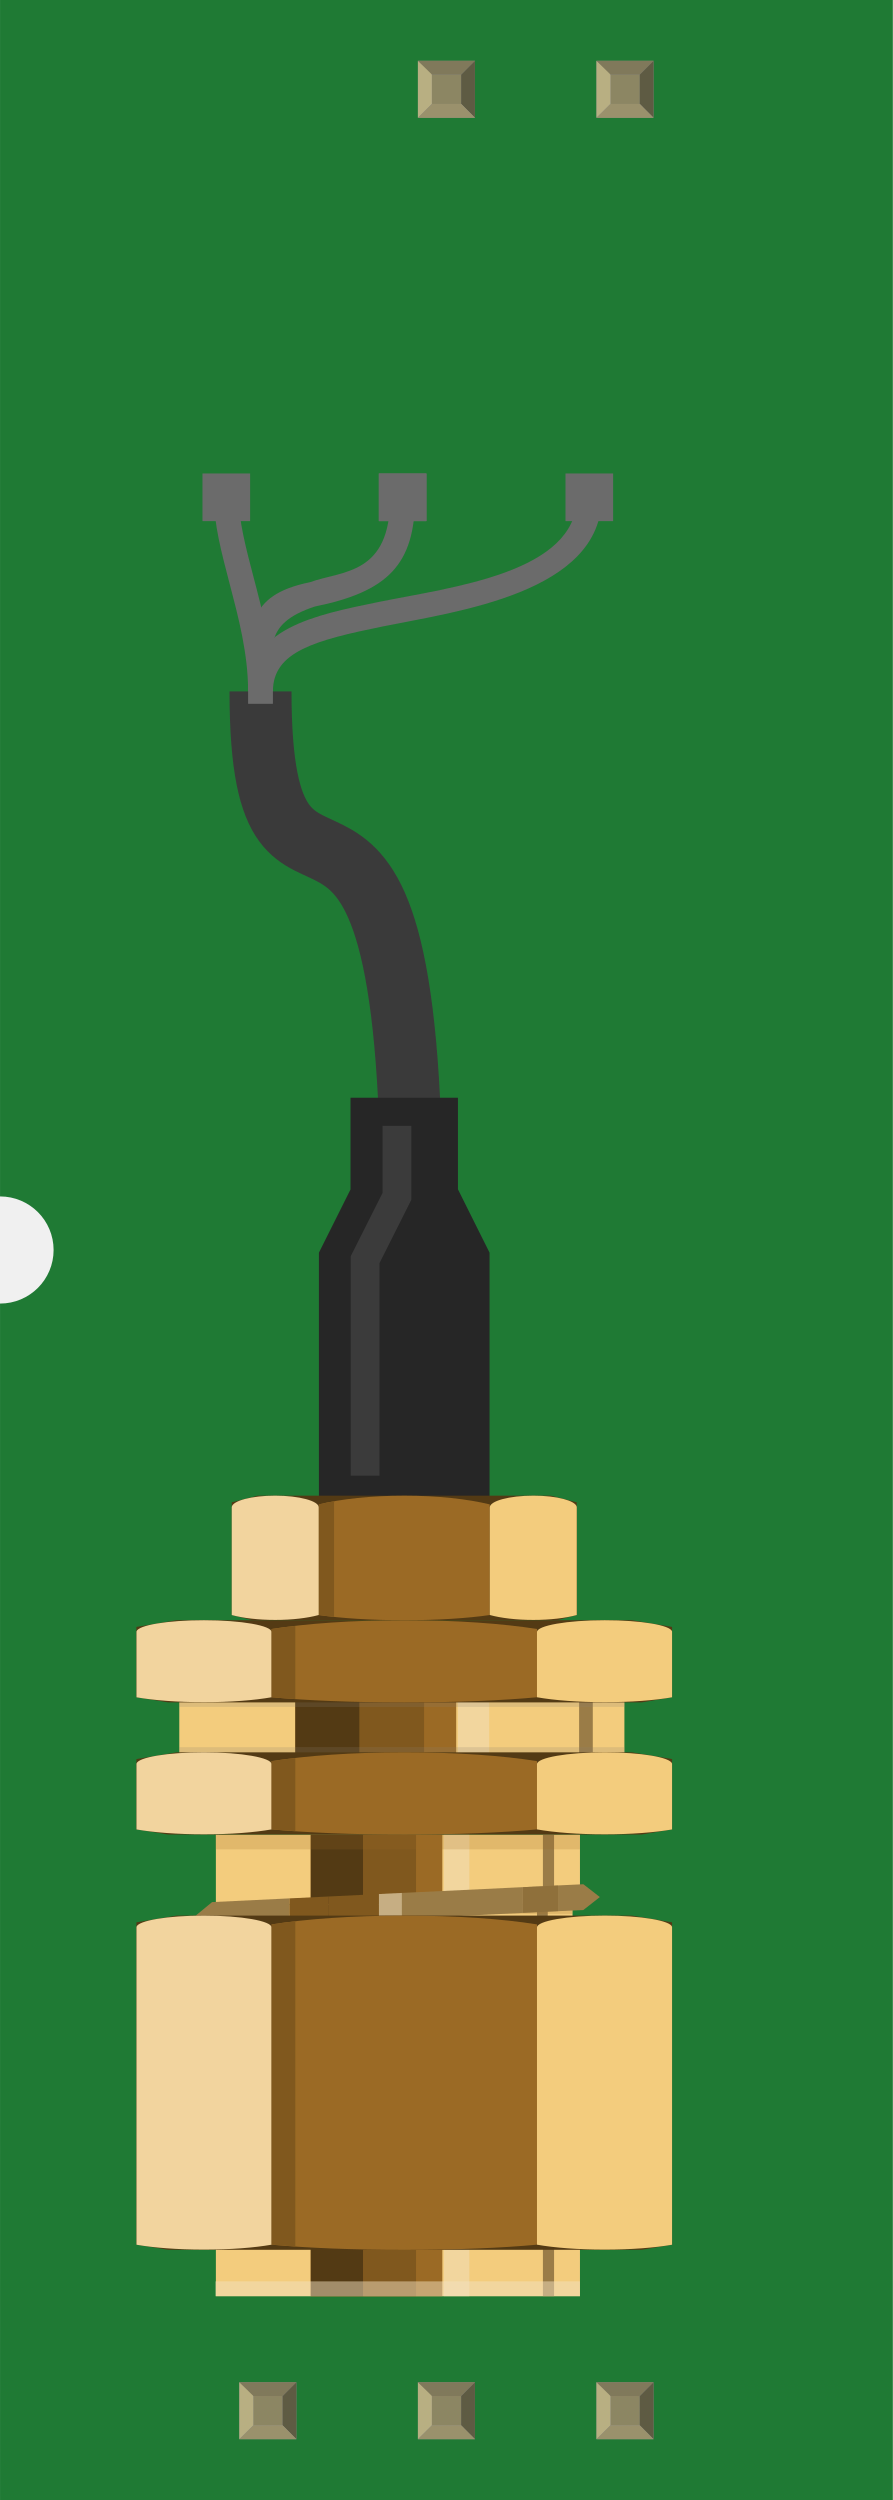
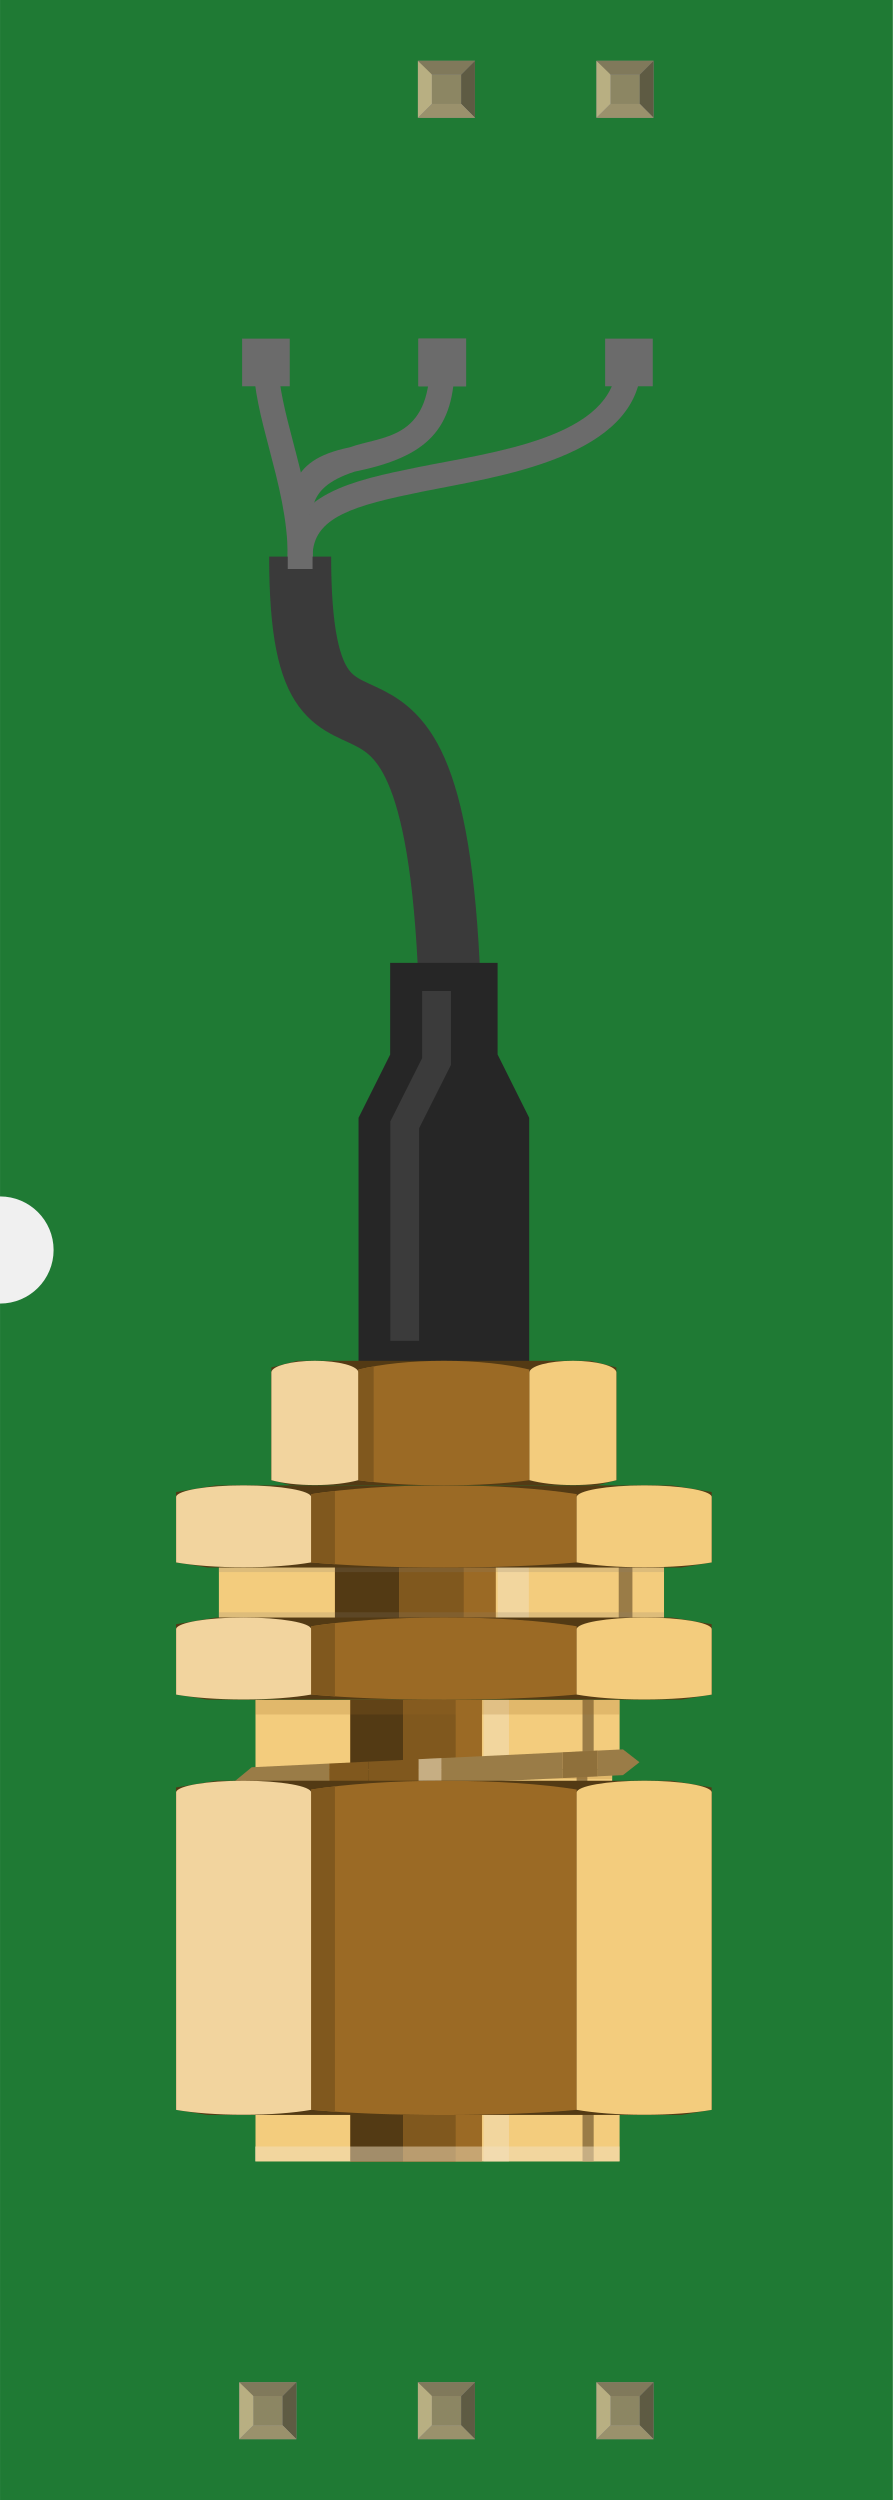
<svg xmlns="http://www.w3.org/2000/svg" width="0.5in" x="0in" version="1.2" y="0in" height="1.4in" viewBox="0 0 499.972 1400" baseProfile="tiny">
  <g id="breadboard">
    <g id="icon">
      <path fill="#1F7A34" stroke="none" stroke-width="0" d="M0,0L0,670A30,30 0 0 1 0,730L0,1400L499.972,1400L499.972,0L0,0z" />
      <g transform="translate(100,189.63)">
-         <g id="silkscreen" />
-         <g id="Ebene_1_1_">
-           <g>
-             <path fill="#6B6B6B" d="M52.819,204.514l-13.889,0l0,-6.944c0,-35.181,37,-42.722,72.764,-50.028c41.264,-8.389,111.361,-16.333,111.361,-58.708l0,-6.944l13.889,0l0,6.944c0,53.708,-81.806,64.028,-122.472,72.319c-38.361,7.819,-61.653,14.167,-61.653,36.403L52.819,204.514L52.819,204.514z" />
+         <g>
+           <g id="silkscreen" />
+           <g id="Ebene_1_1_">
+             <g>
+               <path fill="#6B6B6B" d="M75.014,129l-13.889,0l0,-6.944c0,-35.181,37,-42.722,72.764,-50.028c41.264,-8.389,111.361,-16.333,111.361,-58.708l0,-6.944l13.889,0l0,6.944c0,53.708,-81.806,64.028,-122.458,72.319c-38.375,7.819,-61.653,14.167,-61.653,36.403L75.028,129L75.014,129z" />
+             </g>
+             <g>
+               <path fill="#6B6B6B" d="M75.014,129l-13.889,0l0,-6.944c0,-35.181,-1.111,-53.875,34.653,-61.167c18.306,-6.625,44.931,-3.806,44.931,-47.556l0,-6.944l13.889,0l0,6.944c0,37.75,-15.375,52.889,-56.056,61.167C68.069,84.486,75,99.806,75,122.056L75.014,129L75.014,129z" />
+             </g>
+             <path fill="none" stroke="#3A3A3A" stroke-width="34.722" d="M68.069,122.056c0,171.111,84.667,-22.486,84.667,293.486" stroke-miterlimit="10" />
+             <polygon fill="#262626" points="178.639,400.875,178.639,349.583,118.472,349.583,118.472,400.944,100.764,436.347,100.764,580.931,196.333,580.931,196.333,436.347" />
+             <g>
+               <g>
+                 <rect width="195.583" x="47.222" y="801.306" fill="#F3CC7D" height="168.208" />
+                 <rect width="6.028" x="222.889" y="801.306" fill="#9A7C47" height="168.208" />
+                 <rect width="70.694" x="98.181" y="801.306" fill="#9B6A25" height="168.208" />
+                 <rect width="13.667" x="169.681" opacity="0.5" y="801.306" fill="#F2E0C0" height="168.208" enable-background="new    " />
+                 <rect width="28.292" x="98.181" y="801.306" fill="#533A14" height="168.208" />
+                 <rect width="28.292" x="126.486" y="801.306" fill="#80581E" height="168.208" />
+               </g>
+               <g>
+                 <rect width="203.889" x="43.069" y="969.514" fill="#F3CC7D" height="51.222" />
+                 <rect width="6.25" x="226.194" y="969.514" fill="#9A7C47" height="51.222" />
+                 <rect width="73.694" x="96.194" y="969.514" fill="#9B6A25" height="51.222" />
+                 <rect width="14.264" x="170.736" opacity="0.5" y="969.514" fill="#F2E0C0" height="51.222" enable-background="new    " />
+                 <rect width="29.486" x="96.194" y="969.514" fill="#533A14" height="51.222" />
+                 <rect width="29.486" x="125.681" y="969.514" fill="#80581E" height="51.222" />
+               </g>
+               <g>
+                 <rect width="203.889" x="43.069" y="762.208" fill="#F3CC7D" height="39.069" />
+                 <rect width="6.25" x="226.194" y="762.208" fill="#9A7C47" height="39.069" />
+                 <rect width="73.694" x="96.194" y="762.208" fill="#9B6A25" height="39.069" />
+                 <rect width="14.264" x="170.736" opacity="0.5" y="762.208" fill="#F2E0C0" height="39.069" enable-background="new    " />
+                 <rect width="29.486" x="96.194" y="762.208" fill="#533A14" height="39.069" />
+                 <rect width="29.486" x="125.681" y="762.208" fill="#80581E" height="39.069" />
+               </g>
+               <rect width="204.097" x="42.833" opacity="0.2" y="762.208" fill="#9B6A25" height="8.278" enable-background="new    " />
+               <rect width="204.097" x="42.833" opacity="0.5" y="1012.43" fill="#F2E0C0" height="8.306" enable-background="new    " />
+               <rect width="195.611" x="47.194" opacity="0.2" y="800.847" fill="#9B6A25" height="5.806" enable-background="new    " />
+               <rect width="195.611" x="47.194" opacity="0.2" y="963.708" fill="#9B6A25" height="5.806" enable-background="new    " />
+               <g>
+                 <polygon fill="#9A7C47" points="248.847,804.444,258.083,797.208,248.847,790.014,234.667,790.694,234.667,805.111" />
+                 <polygon fill="#9A7C47" points="40.944,800.028,31.681,807.653,40.944,814.458,84.319,812.375,84.319,797.944" />
+                 <polygon fill="#9A7C47" points="215.028,791.653,147.236,794.903,147.236,809.333,215.028,806.083" />
+                 <polygon fill="#9A7C47" points="134.278,795.528,134.278,809.958,147.236,809.333,147.236,794.903" />
+                 <polygon opacity="0.5" fill="#F2E0C0" points="134.278,795.528,134.278,809.958,147.236,809.333,147.236,794.903" enable-background="new    " />
+                 <polygon fill="#80581E" points="106.292,796.875,84.319,797.944,84.319,812.375,106.292,811.319" />
+                 <polygon fill="#80581E" points="106.292,811.319,134.278,809.958,134.278,795.528,106.292,796.875" />
+                 <polygon fill="#9A7C47" points="234.667,805.111,234.667,790.694,215.028,791.653,215.028,806.083" />
+                 <polygon opacity="0.5" fill="#846330" points="234.667,805.111,234.667,790.694,215.028,791.653,215.028,806.083" enable-background="new    " />
+               </g>
+               <g>
+                 <polygon fill="#9A7C47" points="248.847,828.889,258.083,821.681,248.847,814.458,234.667,815.111,234.667,829.569" />
+                 <polygon fill="#9A7C47" points="40.944,824.444,31.681,832.125,40.944,838.903,84.319,836.806,84.319,822.375" />
+                 <polygon fill="#9A7C47" points="215.028,816.083,147.236,819.347,147.236,833.806,215.028,830.514" />
+                 <polygon fill="#9A7C47" points="134.278,819.972,134.278,834.431,147.236,833.806,147.236,819.347" />
+                 <polygon opacity="0.5" fill="#F2E0C0" points="134.278,819.972,134.278,834.431,147.236,833.806,147.236,819.347" enable-background="new    " />
+                 <polygon fill="#80581E" points="106.292,821.319,84.319,822.375,84.319,836.806,106.292,835.75" />
+                 <polygon fill="#80581E" points="106.292,835.75,134.278,834.431,134.278,819.972,106.292,821.319" />
+                 <polygon fill="#9A7C47" points="234.667,829.569,234.667,815.111,215.028,816.083,215.028,830.514" />
+                 <polygon opacity="0.5" fill="#846330" points="234.667,829.569,234.667,815.111,215.028,816.083,215.028,830.514" enable-background="new    " />
+               </g>
+               <g>
+                 <polygon fill="#9A7C47" points="248.847,853.333,258.083,846.111,248.847,838.875,234.667,839.556,234.667,854.014" />
+                 <polygon fill="#9A7C47" points="40.944,848.917,31.681,856.556,40.944,863.347,84.319,861.25,84.319,846.819" />
+                 <polygon fill="#9A7C47" points="215.028,840.528,147.236,843.778,147.236,858.236,215.028,854.958" />
+                 <polygon fill="#9A7C47" points="134.278,844.403,134.278,858.861,147.236,858.236,147.236,843.778" />
+                 <polygon opacity="0.5" fill="#F2E0C0" points="134.278,844.403,134.278,858.861,147.236,858.236,147.236,843.778" enable-background="new    " />
+                 <polygon fill="#80581E" points="106.292,845.764,84.319,846.819,84.319,861.25,106.292,860.194" />
+                 <polygon fill="#80581E" points="106.292,860.194,134.278,858.861,134.278,844.403,106.292,845.764" />
+                 <polygon fill="#9A7C47" points="234.667,854.014,234.667,839.556,215.028,840.528,215.028,854.958" />
+                 <polygon opacity="0.5" fill="#846330" points="234.667,854.014,234.667,839.556,215.028,840.528,215.028,854.958" enable-background="new    " />
+               </g>
+               <g>
+                 <polygon fill="#9A7C47" points="248.847,877.778,258.083,870.556,248.847,863.347,234.667,864.014,234.667,878.458" />
+                 <polygon fill="#9A7C47" points="40.944,873.347,31.681,881,40.944,887.778,84.319,885.694,84.319,871.236" />
+                 <polygon fill="#9A7C47" points="215.028,864.944,147.236,868.222,147.236,882.667,215.028,879.403" />
+                 <polygon fill="#9A7C47" points="134.278,868.847,134.278,883.306,147.236,882.667,147.236,868.222" />
+                 <polygon opacity="0.5" fill="#F2E0C0" points="134.278,868.847,134.278,883.306,147.236,882.667,147.236,868.222" enable-background="new    " />
+                 <polygon fill="#80581E" points="106.292,870.181,84.319,871.236,84.319,885.694,106.292,884.639" />
+                 <polygon fill="#80581E" points="106.292,884.639,134.278,883.306,134.278,868.847,106.292,870.181" />
+                 <polygon fill="#9A7C47" points="234.667,878.458,234.667,864.014,215.028,864.944,215.028,879.403" />
+                 <polygon opacity="0.5" fill="#846330" points="234.667,878.458,234.667,864.014,215.028,864.944,215.028,879.403" enable-background="new    " />
+               </g>
+               <g>
+                 <polygon fill="#9A7C47" points="248.847,902.208,258.083,894.972,248.847,887.778,234.667,888.444,234.667,902.889" />
+                 <polygon fill="#9A7C47" points="40.944,897.792,31.681,905.417,40.944,912.222,84.319,910.139,84.319,895.681" />
+                 <polygon fill="#9A7C47" points="215.028,889.417,147.236,892.667,147.236,907.097,215.028,903.847" />
+                 <polygon fill="#9A7C47" points="134.278,893.292,134.278,907.722,147.236,907.097,147.236,892.667" />
+                 <polygon opacity="0.5" fill="#F2E0C0" points="134.278,893.292,134.278,907.722,147.236,907.097,147.236,892.667" enable-background="new    " />
+                 <polygon fill="#80581E" points="106.292,894.653,84.319,895.681,84.319,910.139,106.292,909.083" />
+                 <polygon fill="#80581E" points="106.292,909.083,134.278,907.722,134.278,893.292,106.292,894.653" />
+                 <polygon fill="#9A7C47" points="234.667,902.889,234.667,888.444,215.028,889.417,215.028,903.847" />
+                 <polygon opacity="0.5" fill="#846330" points="234.667,902.889,234.667,888.444,215.028,889.417,215.028,903.847" enable-background="new    " />
+               </g>
+               <g>
+                 <polygon fill="#9A7C47" points="248.847,926.639,258.083,919.417,248.847,912.222,234.667,912.903,234.667,927.333" />
+                 <polygon fill="#9A7C47" points="40.944,922.208,31.681,929.889,40.944,936.667,84.319,934.583,84.319,920.139" />
+                 <polygon fill="#9A7C47" points="215.028,913.847,147.236,917.111,147.236,931.542,215.028,928.278" />
+                 <polygon fill="#9A7C47" points="134.278,917.736,134.278,932.194,147.236,931.542,147.236,917.111" />
+                 <polygon opacity="0.5" fill="#F2E0C0" points="134.278,917.736,134.278,932.194,147.236,931.542,147.236,917.111" enable-background="new    " />
+                 <polygon fill="#80581E" points="106.292,919.083,84.319,920.139,84.319,934.583,106.292,933.514" />
+                 <polygon fill="#80581E" points="106.292,933.514,134.278,932.194,134.278,917.736,106.292,919.083" />
+                 <polygon fill="#9A7C47" points="234.667,927.333,234.667,912.903,215.028,913.847,215.028,928.278" />
+                 <polygon opacity="0.5" fill="#846330" points="234.667,927.333,234.667,912.903,215.028,913.847,215.028,928.278" enable-background="new    " />
+               </g>
+               <g>
+                 <polygon fill="#9A7C47" points="248.847,951.097,258.083,943.875,248.847,936.639,234.667,937.319,234.667,951.778" />
+                 <polygon fill="#9A7C47" points="40.944,946.681,31.681,954.319,40.944,961.111,84.319,959.014,84.319,944.583" />
+                 <polygon fill="#9A7C47" points="215.028,938.292,147.236,941.556,147.236,956.014,215.028,952.722" />
+                 <polygon fill="#9A7C47" points="134.278,942.167,134.278,956.625,147.236,956.014,147.236,941.556" />
+                 <polygon opacity="0.5" fill="#F2E0C0" points="134.278,942.167,134.278,956.625,147.236,956.014,147.236,941.556" enable-background="new    " />
+                 <polygon fill="#80581E" points="106.292,943.528,84.319,944.583,84.319,959.014,106.292,957.958" />
+                 <polygon fill="#80581E" points="106.292,957.958,134.278,956.625,134.278,942.167,106.292,943.528" />
+                 <polygon fill="#9A7C47" points="234.667,951.778,234.667,937.319,215.028,938.292,215.028,952.722" />
+                 <polygon opacity="0.5" fill="#846330" points="234.667,951.778,234.667,937.319,215.028,938.292,215.028,952.722" enable-background="new    " />
+               </g>
+               <g>
+                 <polygon fill="#9A7C47" points="248.847,975.542,258.083,968.306,248.847,961.083,234.667,961.792,234.667,976.222" />
+                 <polygon fill="#9A7C47" points="40.944,971.111,31.681,978.764,40.944,985.542,84.319,983.458,84.319,969.028" />
+                 <polygon fill="#9A7C47" points="215.028,962.708,147.236,965.986,147.236,980.444,215.028,977.167" />
+                 <polygon fill="#9A7C47" points="134.278,966.611,134.278,981.069,147.236,980.444,147.236,965.986" />
+                 <polygon opacity="0.5" fill="#F2E0C0" points="134.278,966.611,134.278,981.069,147.236,980.444,147.236,965.986" enable-background="new    " />
+                 <polygon fill="#80581E" points="106.292,967.944,84.319,969.028,84.319,983.458,106.292,982.403" />
+                 <polygon fill="#80581E" points="106.292,982.403,134.278,981.069,134.278,966.611,106.292,967.944" />
+                 <polygon fill="#9A7C47" points="234.667,976.222,234.667,961.792,215.028,962.708,215.028,977.167" />
+                 <polygon opacity="0.5" fill="#846330" points="234.667,976.222,234.667,961.792,215.028,962.708,215.028,977.167" enable-background="new    " />
+               </g>
+             </g>
+             <g>
+               <rect width="249.264" x="22.569" y="687.806" fill="#F3CC7D" height="31.306" />
+               <rect width="7.667" x="246.472" y="687.806" fill="#9A7C47" height="31.306" />
+               <rect width="90.083" x="87.556" y="687.806" fill="#9B6A25" height="31.306" />
+               <rect width="17.458" x="178.667" opacity="0.5" y="687.806" fill="#F2E0C0" height="31.306" enable-background="new    " />
+               <rect width="36.056" x="87.556" y="687.806" fill="#533A14" height="31.306" />
+               <rect width="36.069" x="123.611" y="687.806" fill="#80581E" height="31.306" />
+             </g>
+             <rect width="249.444" x="22.486" opacity="0.2" y="713.25" fill="#897E6E" height="5.889" enable-background="new    " />
+             <rect width="249.444" x="22.486" opacity="0.2" y="684.847" fill="#897E6E" height="5.889" enable-background="new    " />
+             <g>
+               <g>
+                 <polygon fill="#533A14" points="276.208,716.181,20.944,716.181,-1.431,719.917,-1.431,759.278,16.264,762.181,281.542,762.181,298.528,759.278,298.528,719.917" />
+                 <path fill="#9B6A25" d="M74.278,759.306c19.194,1.792,45.431,2.903,74.347,2.903s55.125,-1.111,74.319,-2.903l0,-38.222c-19.208,-3.097,-45.417,-4.931,-74.333,-4.931S93.458,718.056,74.264,721.069L74.278,759.306L74.278,759.306z" />
+                 <path fill="#F3CC7D" d="M222.889,722.806l0,36.514c9.639,1.708,23.056,2.764,37.903,2.764c14.764,0,28.083,-1.056,37.736,-2.736l0,-36.264l0,-0.597c-0.889,-3.5,-17.389,-6.319,-37.736,-6.319C239.847,716.181,222.889,719.139,222.889,722.806z" />
+                 <path fill="#F2D49E" d="M74.278,722.806l0,36.514c-9.667,1.708,-23.042,2.764,-37.903,2.764c-14.764,0,-28.083,-1.056,-37.764,-2.736l0,-36.264l0,-0.597c0.889,-3.5,17.375,-6.319,37.75,-6.319C57.278,716.181,74.278,719.139,74.278,722.806z" />
+               </g>
+               <path fill="#80581E" d="M87.556,719.347c-4.653,0.514,-9.194,1.083,-13.278,1.736l0,38.222c4.083,0.319,8.611,0.708,13.278,1.028L87.556,719.347z" />
+             </g>
+             <g>
+               <g>
+                 <polygon fill="#533A14" points="276.208,642.181,20.944,642.181,-1.431,645.917,-1.431,685.278,16.264,688.181,281.542,688.181,298.528,685.278,298.528,645.917" />
+                 <path fill="#9B6A25" d="M74.278,685.306c19.194,1.792,45.431,2.903,74.347,2.903s55.125,-1.111,74.319,-2.903L222.944,647.083c-19.194,-3.042,-45.403,-4.931,-74.319,-4.931S93.472,644.069,74.278,647.083L74.278,685.306z" />
+                 <path fill="#F3CC7D" d="M222.889,648.792l0,36.514c9.639,1.708,23.056,2.764,37.903,2.764c14.764,0,28.083,-1.056,37.736,-2.736l0,-36.264L298.528,648.472c-0.889,-3.5,-17.389,-6.292,-37.736,-6.292C239.847,642.181,222.889,645.167,222.889,648.792z" />
+                 <path fill="#F2D49E" d="M74.278,648.792l0,36.514c-9.667,1.708,-23.042,2.764,-37.903,2.764c-14.764,0,-28.083,-1.056,-37.764,-2.736l0,-36.264L-1.389,648.472c0.903,-3.5,17.389,-6.292,37.764,-6.292C57.278,642.181,74.278,645.167,74.278,648.792z" />
+               </g>
+               <path fill="#80581E" d="M87.556,645.347c-4.653,0.514,-9.194,1.083,-13.278,1.736l0,38.222c4.083,0.375,8.611,0.708,13.278,1.028L87.556,645.347z" />
+             </g>
+             <g>
+               <g>
+                 <polygon fill="#533A14" points="230.75,572.431,66.361,572.431,51.944,576.153,51.944,639.25,63.361,642.153,234.194,642.153,245.153,639.25,245.153,576.153" />
+                 <path fill="#9B6A25" d="M100.708,639.278c12.375,1.792,29.25,2.903,47.861,2.903c18.639,0,35.5,-1.111,47.847,-2.903l0,-61.958c-12.375,-3.014,-29.222,-4.903,-47.847,-4.903c-18.611,0,-35.514,1.889,-47.861,4.903L100.708,639.278z" />
+                 <path fill="#F3CC7D" d="M196.444,579.028l0,60.222c6.208,1.708,14.847,2.764,24.417,2.764c9.5,0,18.097,-1.056,24.306,-2.736l0,-59.944l0,-0.597c-0.597,-3.5,-11.208,-6.319,-24.306,-6.319C207.347,572.431,196.444,575.375,196.444,579.028z" />
+                 <path fill="#F2D49E" d="M100.708,579.028l0,60.222c-6.222,1.708,-14.833,2.764,-24.431,2.764c-9.542,0,-18.097,-1.056,-24.333,-2.736l0,-59.944l0,-0.597c0.597,-3.5,11.236,-6.319,24.333,-6.319C89.778,572.431,100.708,575.375,100.708,579.028z" />
+               </g>
+               <path fill="#80581E" d="M109.236,575.583c-2.986,0.542,-5.917,1.083,-8.528,1.736l0,61.958c2.611,0.375,5.542,0.708,8.528,1.028L109.236,575.583z" />
+             </g>
+             <polyline opacity="0.1" fill="none" points="126.625,561.236,126.625,440.278,144.458,404.806,144.458,365.347" stroke="#FFFFFF" enable-background="new    " stroke-width="16.108" stroke-miterlimit="10" />
+             <rect width="26.681" x="134.319" y="0" fill="#6B6B6B" height="26.681" />
+             <rect width="26.681" x="134.319" y="0" fill="#6B6B6B" height="26.681" />
+             <rect width="26.667" x="238.861" y="0" fill="#6B6B6B" height="26.681" />
+             <g>
+               <g>
+                 <polygon fill="#533A14" points="276.208,807.597,20.944,807.597,-1.431,811.347,-1.431,991.847,16.264,994.75,281.542,994.75,298.528,991.847,298.528,811.347" />
+                 <path fill="#9B6A25" d="M74.278,991.875c19.194,1.792,45.431,2.903,74.347,2.903s55.125,-1.111,74.319,-2.903L222.944,812.514c-19.194,-3.111,-45.403,-4.917,-74.319,-4.917s-55.153,1.889,-74.347,4.917L74.278,991.875z" />
+                 <path fill="#F3CC7D" d="M222.889,814.236l0,177.639c9.639,1.708,23.056,2.764,37.903,2.764c14.764,0,28.083,-1.056,37.736,-2.736L298.528,814.486L298.528,813.889c-0.889,-3.5,-17.389,-6.319,-37.736,-6.319C239.847,807.597,222.889,810.556,222.889,814.236z" />
+                 <path fill="#F2D49E" d="M74.278,814.236l0,177.639c-9.667,1.708,-23.042,2.764,-37.903,2.764c-14.764,0,-28.083,-1.056,-37.764,-2.736L-1.389,814.486L-1.389,813.889c0.903,-3.5,17.389,-6.319,37.764,-6.319C57.278,807.597,74.278,810.556,74.278,814.236z" />
+               </g>
+               <path fill="#80581E" d="M87.556,810.778c-4.653,0.514,-9.194,1.083,-13.278,1.736l0,179.347c4.083,0.319,8.611,0.708,13.278,1.028L87.556,810.778z" />
+             </g>
+             <g>
+               <path fill="#6B6B6B" d="M75.014,129l-13.889,0l0,-6.944c0,-20.931,-5.292,-41.083,-10.417,-60.569C46.208,44.361,41.972,28.222,41.972,13.333l0,-6.944l13.889,0l0,6.944c0,13.069,4.028,28.389,8.278,44.611c5.097,19.375,10.875,41.375,10.875,64.097L75.014,129z" />
+             </g>
+             <rect width="26.681" x="35.569" y="0" fill="#6B6B6B" height="26.681" />
          </g>
-           <g>
-             <path fill="#6B6B6B" d="M52.819,204.514l-13.889,0l0,-6.944c0,-35.181,-1.111,-53.875,34.653,-61.167c18.306,-6.625,44.931,-3.806,44.931,-47.556l0,-6.944l13.889,0l0,6.944c0,37.75,-15.375,52.889,-56.056,61.167c-30.472,9.986,-23.542,25.306,-23.542,47.556L52.819,204.514L52.819,204.514z" />
-           </g>
-           <path fill="none" stroke="#3A3A3A" stroke-width="34.722" d="M45.875,197.569c0,171.111,84.667,-22.486,84.667,293.486" stroke-miterlimit="10" />
-           <polygon fill="#262626" points="156.444,476.403,156.444,425.111,96.278,425.111,96.278,476.458,78.569,511.861,78.569,656.444,174.139,656.444,174.139,511.861" />
-           <g>
-             <g>
-               <rect width="195.583" x="25.028" y="876.819" fill="#F3CC7D" height="168.208" />
-               <rect width="6.028" x="200.694" y="876.819" fill="#9A7C47" height="168.208" />
-               <rect width="70.694" x="75.986" y="876.819" fill="#9B6A25" height="168.208" />
-               <rect width="13.681" x="147.486" opacity="0.5" y="876.819" fill="#F2E0C0" height="168.208" enable-background="new    " />
-               <rect width="28.292" x="75.986" y="876.819" fill="#533A14" height="168.208" />
-               <rect width="28.292" x="104.292" y="876.819" fill="#80581E" height="168.208" />
-             </g>
-             <g>
-               <rect width="203.889" x="20.875" y="1045.03" fill="#F3CC7D" height="51.222" />
-               <rect width="6.25" x="204.014" y="1045.03" fill="#9A7C47" height="51.222" />
-               <rect width="73.694" x="74" y="1045.03" fill="#9B6A25" height="51.222" />
-               <rect width="14.264" x="148.556" opacity="0.5" y="1045.03" fill="#F2E0C0" height="51.222" enable-background="new    " />
-               <rect width="29.486" x="74" y="1045.03" fill="#533A14" height="51.222" />
-               <rect width="29.486" x="103.486" y="1045.03" fill="#80581E" height="51.222" />
-             </g>
-             <g>
-               <rect width="203.889" x="20.875" y="837.736" fill="#F3CC7D" height="39.056" />
-               <rect width="6.25" x="204.014" y="837.736" fill="#9A7C47" height="39.056" />
-               <rect width="73.694" x="74" y="837.736" fill="#9B6A25" height="39.056" />
-               <rect width="14.264" x="148.556" opacity="0.5" y="837.736" fill="#F2E0C0" height="39.056" enable-background="new    " />
-               <rect width="29.486" x="74" y="837.736" fill="#533A14" height="39.056" />
-               <rect width="29.486" x="103.486" y="837.736" fill="#80581E" height="39.056" />
-             </g>
-             <rect width="204.097" x="20.653" opacity="0.2" y="837.736" fill="#9B6A25" height="8.278" enable-background="new    " />
-             <rect width="204.097" x="20.653" opacity="0.5" y="1087.94" fill="#F2E0C0" height="8.306" enable-background="new    " />
-             <rect width="195.611" x="25" opacity="0.2" y="876.361" fill="#9B6A25" height="5.806" enable-background="new    " />
-             <rect width="195.611" x="25" opacity="0.2" y="1039.22" fill="#9B6A25" height="5.806" enable-background="new    " />
-             <g>
-               <polygon fill="#9A7C47" points="226.667,879.972,235.903,872.722,226.667,865.542,212.472,866.208,212.472,880.639" />
-               <polygon fill="#9A7C47" points="18.75,875.542,9.5,883.167,18.75,889.972,62.125,887.889,62.125,873.458" />
-               <polygon fill="#9A7C47" points="192.833,867.167,125.042,870.417,125.042,884.847,192.833,881.597" />
-               <polygon fill="#9A7C47" points="112.097,871.042,112.097,885.472,125.042,884.847,125.042,870.417" />
-               <polygon opacity="0.5" fill="#F2E0C0" points="112.097,871.042,112.097,885.472,125.042,884.847,125.042,870.417" enable-background="new    " />
-               <polygon fill="#80581E" points="84.097,872.403,62.125,873.458,62.125,887.889,84.097,886.833" />
-               <polygon fill="#80581E" points="84.097,886.833,112.097,885.472,112.097,871.042,84.097,872.403" />
-               <polygon fill="#9A7C47" points="212.472,880.639,212.472,866.208,192.833,867.167,192.833,881.597" />
-               <polygon opacity="0.5" fill="#846330" points="212.472,880.639,212.472,866.208,192.833,867.167,192.833,881.597" enable-background="new    " />
-             </g>
-             <g>
-               <polygon fill="#9A7C47" points="226.667,904.403,235.903,897.194,226.667,889.972,212.472,890.625,212.472,905.083" />
-               <polygon fill="#9A7C47" points="18.75,899.958,9.5,907.639,18.75,914.417,62.125,912.333,62.125,897.903" />
-               <polygon fill="#9A7C47" points="192.833,891.611,125.042,894.861,125.042,909.319,192.833,906.042" />
-               <polygon fill="#9A7C47" points="112.097,895.486,112.097,909.944,125.042,909.319,125.042,894.861" />
-               <polygon opacity="0.5" fill="#F2E0C0" points="112.097,895.486,112.097,909.944,125.042,909.319,125.042,894.861" enable-background="new    " />
-               <polygon fill="#80581E" points="84.097,896.847,62.125,897.903,62.125,912.333,84.097,911.278" />
-               <polygon fill="#80581E" points="84.097,911.278,112.097,909.944,112.097,895.486,84.097,896.847" />
-               <polygon fill="#9A7C47" points="212.472,905.083,212.472,890.625,192.833,891.611,192.833,906.042" />
-               <polygon opacity="0.5" fill="#846330" points="212.472,905.083,212.472,890.625,192.833,891.611,192.833,906.042" enable-background="new    " />
-             </g>
-             <g>
-               <polygon fill="#9A7C47" points="226.667,928.847,235.903,921.639,226.667,914.389,212.472,915.069,212.472,929.528" />
-               <polygon fill="#9A7C47" points="18.75,924.431,9.5,932.083,18.75,938.861,62.125,936.778,62.125,922.333" />
-               <polygon fill="#9A7C47" points="192.833,916.042,125.042,919.306,125.042,933.764,192.833,930.472" />
-               <polygon fill="#9A7C47" points="112.097,919.931,112.097,934.389,125.042,933.764,125.042,919.306" />
-               <polygon opacity="0.5" fill="#F2E0C0" points="112.097,919.931,112.097,934.389,125.042,933.764,125.042,919.306" enable-background="new    " />
-               <polygon fill="#80581E" points="84.097,921.278,62.125,922.333,62.125,936.778,84.097,935.708" />
-               <polygon fill="#80581E" points="84.097,935.708,112.097,934.389,112.097,919.931,84.097,921.278" />
-               <polygon fill="#9A7C47" points="212.472,929.528,212.472,915.069,192.833,916.042,192.833,930.472" />
-               <polygon opacity="0.5" fill="#846330" points="212.472,929.528,212.472,915.069,192.833,916.042,192.833,930.472" enable-background="new    " />
-             </g>
-             <g>
-               <polygon fill="#9A7C47" points="226.667,953.292,235.903,946.069,226.667,938.861,212.472,939.542,212.472,953.972" />
-               <polygon fill="#9A7C47" points="18.75,948.875,9.5,956.514,18.75,963.306,62.125,961.208,62.125,946.75" />
-               <polygon fill="#9A7C47" points="192.833,940.458,125.042,943.736,125.042,958.194,192.833,954.917" />
-               <polygon fill="#9A7C47" points="112.097,944.361,112.097,958.819,125.042,958.194,125.042,943.736" />
-               <polygon opacity="0.5" fill="#F2E0C0" points="112.097,944.361,112.097,958.819,125.042,958.194,125.042,943.736" enable-background="new    " />
-               <polygon fill="#80581E" points="84.097,945.694,62.125,946.75,62.125,961.208,84.097,960.153" />
-               <polygon fill="#80581E" points="84.097,960.153,112.097,958.819,112.097,944.361,84.097,945.694" />
-               <polygon fill="#9A7C47" points="212.472,953.972,212.472,939.542,192.833,940.458,192.833,954.917" />
-               <polygon opacity="0.5" fill="#846330" points="212.472,953.972,212.472,939.542,192.833,940.458,192.833,954.917" enable-background="new    " />
-             </g>
-             <g>
-               <polygon fill="#9A7C47" points="226.667,977.736,235.903,970.486,226.667,963.306,212.472,963.972,212.472,978.417" />
-               <polygon fill="#9A7C47" points="18.75,973.306,9.5,980.931,18.75,987.736,62.125,985.653,62.125,971.194" />
-               <polygon fill="#9A7C47" points="192.833,964.931,125.042,968.181,125.042,982.611,192.833,979.361" />
-               <polygon fill="#9A7C47" points="112.097,968.806,112.097,983.236,125.042,982.611,125.042,968.181" />
-               <polygon opacity="0.5" fill="#F2E0C0" points="112.097,968.806,112.097,983.236,125.042,982.611,125.042,968.181" enable-background="new    " />
-               <polygon fill="#80581E" points="84.097,970.167,62.125,971.194,62.125,985.653,84.097,984.597" />
-               <polygon fill="#80581E" points="84.097,984.597,112.097,983.236,112.097,968.806,84.097,970.167" />
-               <polygon fill="#9A7C47" points="212.472,978.417,212.472,963.972,192.833,964.931,192.833,979.361" />
-               <polygon opacity="0.5" fill="#846330" points="212.472,978.417,212.472,963.972,192.833,964.931,192.833,979.361" enable-background="new    " />
-             </g>
-             <g>
-               <polygon fill="#9A7C47" points="226.667,1002.17,235.903,994.931,226.667,987.736,212.472,988.417,212.472,1002.85" />
-               <polygon fill="#9A7C47" points="18.75,997.722,9.5,1005.4,18.75,1012.18,62.125,1010.1,62.125,995.667" />
-               <polygon fill="#9A7C47" points="192.833,989.375,125.042,992.625,125.042,1007.06,192.833,1003.81" />
-               <polygon fill="#9A7C47" points="112.097,993.25,112.097,1007.71,125.042,1007.06,125.042,992.625" />
-               <polygon opacity="0.5" fill="#F2E0C0" points="112.097,993.25,112.097,1007.71,125.042,1007.06,125.042,992.625" enable-background="new    " />
-               <polygon fill="#80581E" points="84.097,994.611,62.125,995.667,62.125,1010.1,84.097,1009.04" />
-               <polygon fill="#80581E" points="84.097,1009.04,112.097,1007.71,112.097,993.25,84.097,994.611" />
-               <polygon fill="#9A7C47" points="212.472,1002.85,212.472,988.417,192.833,989.375,192.833,1003.81" />
-               <polygon opacity="0.5" fill="#846330" points="212.472,1002.85,212.472,988.417,192.833,989.375,192.833,1003.81" enable-background="new    " />
-             </g>
-             <g>
-               <polygon fill="#9A7C47" points="226.667,1026.61,235.903,1019.4,226.667,1012.15,212.472,1012.83,212.472,1027.29" />
-               <polygon fill="#9A7C47" points="18.75,1022.19,9.5,1029.85,18.75,1036.62,62.125,1034.54,62.125,1020.11" />
-               <polygon fill="#9A7C47" points="192.833,1013.81,125.042,1017.07,125.042,1031.53,192.833,1028.24" />
-               <polygon fill="#9A7C47" points="112.097,1017.69,112.097,1032.15,125.042,1031.53,125.042,1017.07" />
-               <polygon opacity="0.5" fill="#F2E0C0" points="112.097,1017.69,112.097,1032.15,125.042,1031.53,125.042,1017.07" enable-background="new    " />
-               <polygon fill="#80581E" points="84.097,1019.04,62.125,1020.11,62.125,1034.54,84.097,1033.47" />
-               <polygon fill="#80581E" points="84.097,1033.47,112.097,1032.15,112.097,1017.69,84.097,1019.04" />
-               <polygon fill="#9A7C47" points="212.472,1027.29,212.472,1012.83,192.833,1013.81,192.833,1028.24" />
-               <polygon opacity="0.5" fill="#846330" points="212.472,1027.29,212.472,1012.83,192.833,1013.81,192.833,1028.24" enable-background="new    " />
-             </g>
-             <g>
-               <polygon fill="#9A7C47" points="226.667,1051.06,235.903,1043.83,226.667,1036.6,212.472,1037.31,212.472,1051.74" />
-               <polygon fill="#9A7C47" points="18.75,1046.64,9.5,1054.28,18.75,1061.07,62.125,1058.97,62.125,1044.54" />
-               <polygon fill="#9A7C47" points="192.833,1038.22,125.042,1041.51,125.042,1055.97,192.833,1052.68" />
-               <polygon fill="#9A7C47" points="112.097,1042.12,112.097,1056.58,125.042,1055.97,125.042,1041.51" />
-               <polygon opacity="0.5" fill="#F2E0C0" points="112.097,1042.12,112.097,1056.58,125.042,1055.97,125.042,1041.51" enable-background="new    " />
-               <polygon fill="#80581E" points="84.097,1043.46,62.125,1044.54,62.125,1058.97,84.097,1057.92" />
-               <polygon fill="#80581E" points="84.097,1057.92,112.097,1056.58,112.097,1042.12,84.097,1043.46" />
-               <polygon fill="#9A7C47" points="212.472,1051.74,212.472,1037.31,192.833,1038.22,192.833,1052.68" />
-               <polygon opacity="0.5" fill="#846330" points="212.472,1051.74,212.472,1037.31,192.833,1038.22,192.833,1052.68" enable-background="new    " />
-             </g>
-           </g>
-           <g>
-             <rect width="249.264" x="0.389" y="763.319" fill="#F3CC7D" height="31.306" />
-             <rect width="7.653" x="224.292" y="763.319" fill="#9A7C47" height="31.306" />
-             <rect width="90.097" x="65.361" y="763.319" fill="#9B6A25" height="31.306" />
-             <rect width="17.458" x="156.472" opacity="0.5" y="763.319" fill="#F2E0C0" height="31.306" enable-background="new    " />
-             <rect width="36.056" x="65.361" y="763.319" fill="#533A14" height="31.306" />
-             <rect width="36.069" x="101.417" y="763.319" fill="#80581E" height="31.306" />
-           </g>
-           <rect width="249.444" x="0.306" opacity="0.2" y="788.764" fill="#897E6E" height="5.889" enable-background="new    " />
-           <rect width="249.444" x="0.306" opacity="0.2" y="760.361" fill="#897E6E" height="5.889" enable-background="new    " />
-           <g>
-             <g>
-               <polygon fill="#533A14" points="254.014,791.694,-1.25,791.694,-23.625,795.444,-23.625,834.806,-5.931,837.708,259.347,837.708,276.347,834.806,276.347,795.444" />
-               <path fill="#9B6A25" d="M52.083,834.833c19.194,1.792,45.431,2.903,74.347,2.903s55.125,-1.111,74.306,-2.903l0,-38.222C181.542,793.514,155.333,791.667,126.417,791.667s-55.153,1.903,-74.347,4.931L52.069,834.833z" />
-               <path fill="#F3CC7D" d="M200.694,798.319l0,36.514c9.653,1.708,23.069,2.764,37.917,2.764c14.75,0,28.083,-1.056,37.736,-2.736l0,-36.264l0,-0.597C275.444,794.486,258.958,791.667,238.611,791.667C217.653,791.694,200.694,794.653,200.694,798.319z" />
-               <path fill="#F2D49E" d="M52.083,798.319l0,36.514c-9.667,1.708,-23.042,2.764,-37.903,2.764c-14.778,0,-28.097,-1.056,-37.764,-2.736l0,-36.264l0,-0.597C-22.694,794.486,-6.208,791.667,14.167,791.667C35.097,791.694,52.083,794.653,52.083,798.319z" />
-             </g>
-             <path fill="#80581E" d="M65.361,794.875c-4.653,0.514,-9.194,1.083,-13.278,1.736l0,38.222c4.083,0.319,8.611,0.708,13.278,1.028L65.361,794.875z" />
-           </g>
-           <g>
-             <g>
-               <polygon fill="#533A14" points="254.014,717.694,-1.25,717.694,-23.625,721.444,-23.625,760.806,-5.931,763.708,259.347,763.708,276.347,760.806,276.347,721.444" />
-               <path fill="#9B6A25" d="M52.083,760.833c19.194,1.792,45.431,2.903,74.347,2.903s55.125,-1.111,74.306,-2.903l0,-38.222c-19.181,-3.042,-45.389,-4.931,-74.306,-4.931s-55.153,1.903,-74.347,4.931L52.083,760.833z" />
-               <path fill="#F3CC7D" d="M200.694,724.319l0,36.514c9.653,1.708,23.069,2.764,37.917,2.764c14.75,0,28.083,-1.056,37.736,-2.736L276.347,724.583l0,-0.597c-0.903,-3.5,-17.389,-6.292,-37.736,-6.292C217.653,717.694,200.694,720.681,200.694,724.319z" />
-               <path fill="#F2D49E" d="M52.083,724.319l0,36.514c-9.667,1.708,-23.042,2.764,-37.903,2.764c-14.778,0,-28.097,-1.056,-37.764,-2.736L-23.583,724.583l0,-0.597c0.903,-3.5,17.389,-6.292,37.764,-6.292C35.097,717.694,52.083,720.681,52.083,724.319z" />
-             </g>
-             <path fill="#80581E" d="M65.361,720.875c-4.653,0.514,-9.194,1.083,-13.278,1.736l0,38.222c4.083,0.375,8.611,0.708,13.278,1.028L65.361,720.875z" />
-           </g>
-           <g>
-             <g>
-               <polygon fill="#533A14" points="208.556,647.958,44.167,647.958,29.764,651.667,29.764,714.764,41.167,717.667,212,717.667,222.958,714.764,222.958,651.667" />
-               <path fill="#9B6A25" d="M78.528,714.792c12.361,1.792,29.25,2.903,47.861,2.903c18.639,0,35.5,-1.111,47.847,-2.903l0,-61.958c-12.361,-3.014,-29.222,-4.889,-47.847,-4.889c-18.611,0,-35.514,1.875,-47.861,4.889L78.528,714.792z" />
-               <path fill="#F3CC7D" d="M174.25,654.542l0,60.222c6.208,1.708,14.847,2.764,24.417,2.764c9.5,0,18.097,-1.056,24.306,-2.736l0,-59.944l0,-0.597c-0.597,-3.5,-11.208,-6.319,-24.306,-6.319C185.153,647.958,174.25,650.903,174.25,654.542z" />
-               <path fill="#F2D49E" d="M78.528,654.542l0,60.222c-6.236,1.708,-14.847,2.764,-24.431,2.764c-9.542,0,-18.097,-1.056,-24.333,-2.736l0,-59.944l0,-0.597c0.597,-3.5,11.222,-6.319,24.333,-6.319C67.583,647.958,78.528,650.903,78.528,654.542z" />
-             </g>
-             <path fill="#80581E" d="M87.056,651.097c-2.986,0.542,-5.917,1.083,-8.528,1.736l0,61.958c2.611,0.375,5.542,0.708,8.528,1.028L87.056,651.097z" />
-           </g>
-           <polyline opacity="0.1" fill="none" points="104.444,636.75,104.444,515.792,122.264,480.333,122.264,440.861" stroke="#FFFFFF" enable-background="new    " stroke-width="16.108" stroke-miterlimit="10" />
-           <rect width="26.681" x="112.125" y="75.514" fill="#6B6B6B" height="26.681" />
-           <rect width="26.681" x="112.125" y="75.514" fill="#6B6B6B" height="26.681" />
-           <rect width="26.667" x="216.667" y="75.514" fill="#6B6B6B" height="26.681" />
-           <g>
-             <g>
-               <polygon fill="#533A14" points="254.014,883.125,-1.25,883.125,-23.625,886.875,-23.625,1067.36,-5.931,1070.26,259.347,1070.26,276.347,1067.36,276.347,886.875" />
-               <path fill="#9B6A25" d="M52.083,1067.39c19.194,1.792,45.431,2.903,74.347,2.903s55.125,-1.111,74.306,-2.903L200.736,888.042c-19.181,-3.097,-45.389,-4.931,-74.306,-4.931S71.278,885,52.083,888.042L52.083,1067.39z" />
-               <path fill="#F3CC7D" d="M200.694,889.75l0,177.639c9.653,1.708,23.069,2.764,37.917,2.764c14.75,0,28.083,-1.056,37.736,-2.736L276.347,890.014l0,-0.597c-0.903,-3.5,-17.389,-6.319,-37.736,-6.319C217.653,883.125,200.694,886.083,200.694,889.75z" />
-               <path fill="#F2D49E" d="M52.083,889.75l0,177.639c-9.667,1.708,-23.042,2.764,-37.903,2.764c-14.778,0,-28.097,-1.056,-37.764,-2.736L-23.583,890.014l0,-0.597c0.903,-3.5,17.389,-6.319,37.764,-6.319C35.097,883.125,52.083,886.083,52.083,889.75z" />
-             </g>
-             <path fill="#80581E" d="M65.361,886.306c-4.653,0.514,-9.194,1.083,-13.278,1.736l0,179.347c4.083,0.319,8.611,0.708,13.278,1.028L65.361,886.306z" />
-           </g>
-           <g>
-             <path fill="#6B6B6B" d="M52.819,204.514l-13.889,0l0,-6.944c0,-20.931,-5.292,-41.083,-10.417,-60.569C24.028,119.889,19.778,103.736,19.778,88.861l0,-6.944l13.889,0l0,6.944c0,13.069,4.028,28.389,8.278,44.611c5.097,19.375,10.875,41.375,10.875,64.097L52.819,204.514z" />
-           </g>
-           <rect width="26.681" x="13.375" y="75.514" fill="#6B6B6B" height="26.681" />
        </g>
      </g>
    </g>
    <g transform="translate(134.021,1334.05)">
      <rect width="31.93" x="0" y="0" fill="#8D8C8C" height="31.9" id="connector0pin" />
      <rect width="16.444" x="7.792" y="7.735" fill="#8C8663" height="16.415" />
      <polygon fill="#B8AF82" points="0,31.9,7.792,24.137,7.792,6.972,0,0" />
      <polygon fill="#80795B" points="24.208,7.763,7.903,7.763,0,0,31.93,0" />
      <polygon fill="#5E5B43" points="24.208,24.137,24.208,7.763,31.93,0,31.93,31.9" />
      <polygon fill="#9A916C" points="0,31.9,7.875,24.137,24.208,24.137,31.93,31.9" />
    </g>
    <g transform="translate(234.021,1334.05)">
      <rect width="31.93" x="0" y="0" fill="#8D8C8C" height="31.9" id="connector1pin" />
      <rect width="16.444" x="7.792" y="7.735" fill="#8C8663" height="16.415" />
      <polygon fill="#B8AF82" points="0,31.9,7.792,24.137,7.792,6.972,0,0" />
      <polygon fill="#80795B" points="24.208,7.763,7.903,7.763,0,0,31.93,0" />
      <polygon fill="#5E5B43" points="24.208,24.137,24.208,7.763,31.93,0,31.93,31.9" />
      <polygon fill="#9A916C" points="0,31.9,7.875,24.137,24.208,24.137,31.93,31.9" />
    </g>
    <g transform="translate(234.021,34.05)">
      <rect width="31.93" x="0" y="0" fill="#8D8C8C" height="31.9" id="connector4pin" />
      <rect width="16.444" x="7.792" y="7.735" fill="#8C8663" height="16.415" />
      <polygon fill="#B8AF82" points="0,31.9,7.792,24.137,7.792,6.972,0,0" />
      <polygon fill="#80795B" points="24.208,7.763,7.903,7.763,0,0,31.93,0" />
      <polygon fill="#5E5B43" points="24.208,24.137,24.208,7.763,31.93,0,31.93,31.9" />
      <polygon fill="#9A916C" points="0,31.9,7.875,24.137,24.208,24.137,31.93,31.9" />
    </g>
    <g transform="translate(334.021,1334.05)">
      <rect width="31.93" x="0" y="0" fill="#8D8C8C" height="31.9" id="connector2pin" />
      <rect width="16.444" x="7.792" y="7.735" fill="#8C8663" height="16.415" />
      <polygon fill="#B8AF82" points="0,31.9,7.792,24.137,7.792,6.972,0,0" />
      <polygon fill="#80795B" points="24.208,7.763,7.903,7.763,0,0,31.93,0" />
      <polygon fill="#5E5B43" points="24.208,24.137,24.208,7.763,31.93,0,31.93,31.9" />
      <polygon fill="#9A916C" points="0,31.9,7.875,24.137,24.208,24.137,31.93,31.9" />
    </g>
    <g transform="translate(334.021,34.05)">
      <rect width="31.93" x="0" y="0" fill="#8D8C8C" height="31.9" id="connector3pin" />
      <rect width="16.444" x="7.792" y="7.735" fill="#8C8663" height="16.415" />
      <polygon fill="#B8AF82" points="0,31.9,7.792,24.137,7.792,6.972,0,0" />
      <polygon fill="#80795B" points="24.208,7.763,7.903,7.763,0,0,31.93,0" />
      <polygon fill="#5E5B43" points="24.208,24.137,24.208,7.763,31.93,0,31.93,31.9" />
      <polygon fill="#9A916C" points="0,31.9,7.875,24.137,24.208,24.137,31.93,31.9" />
    </g>
  </g>
</svg>
